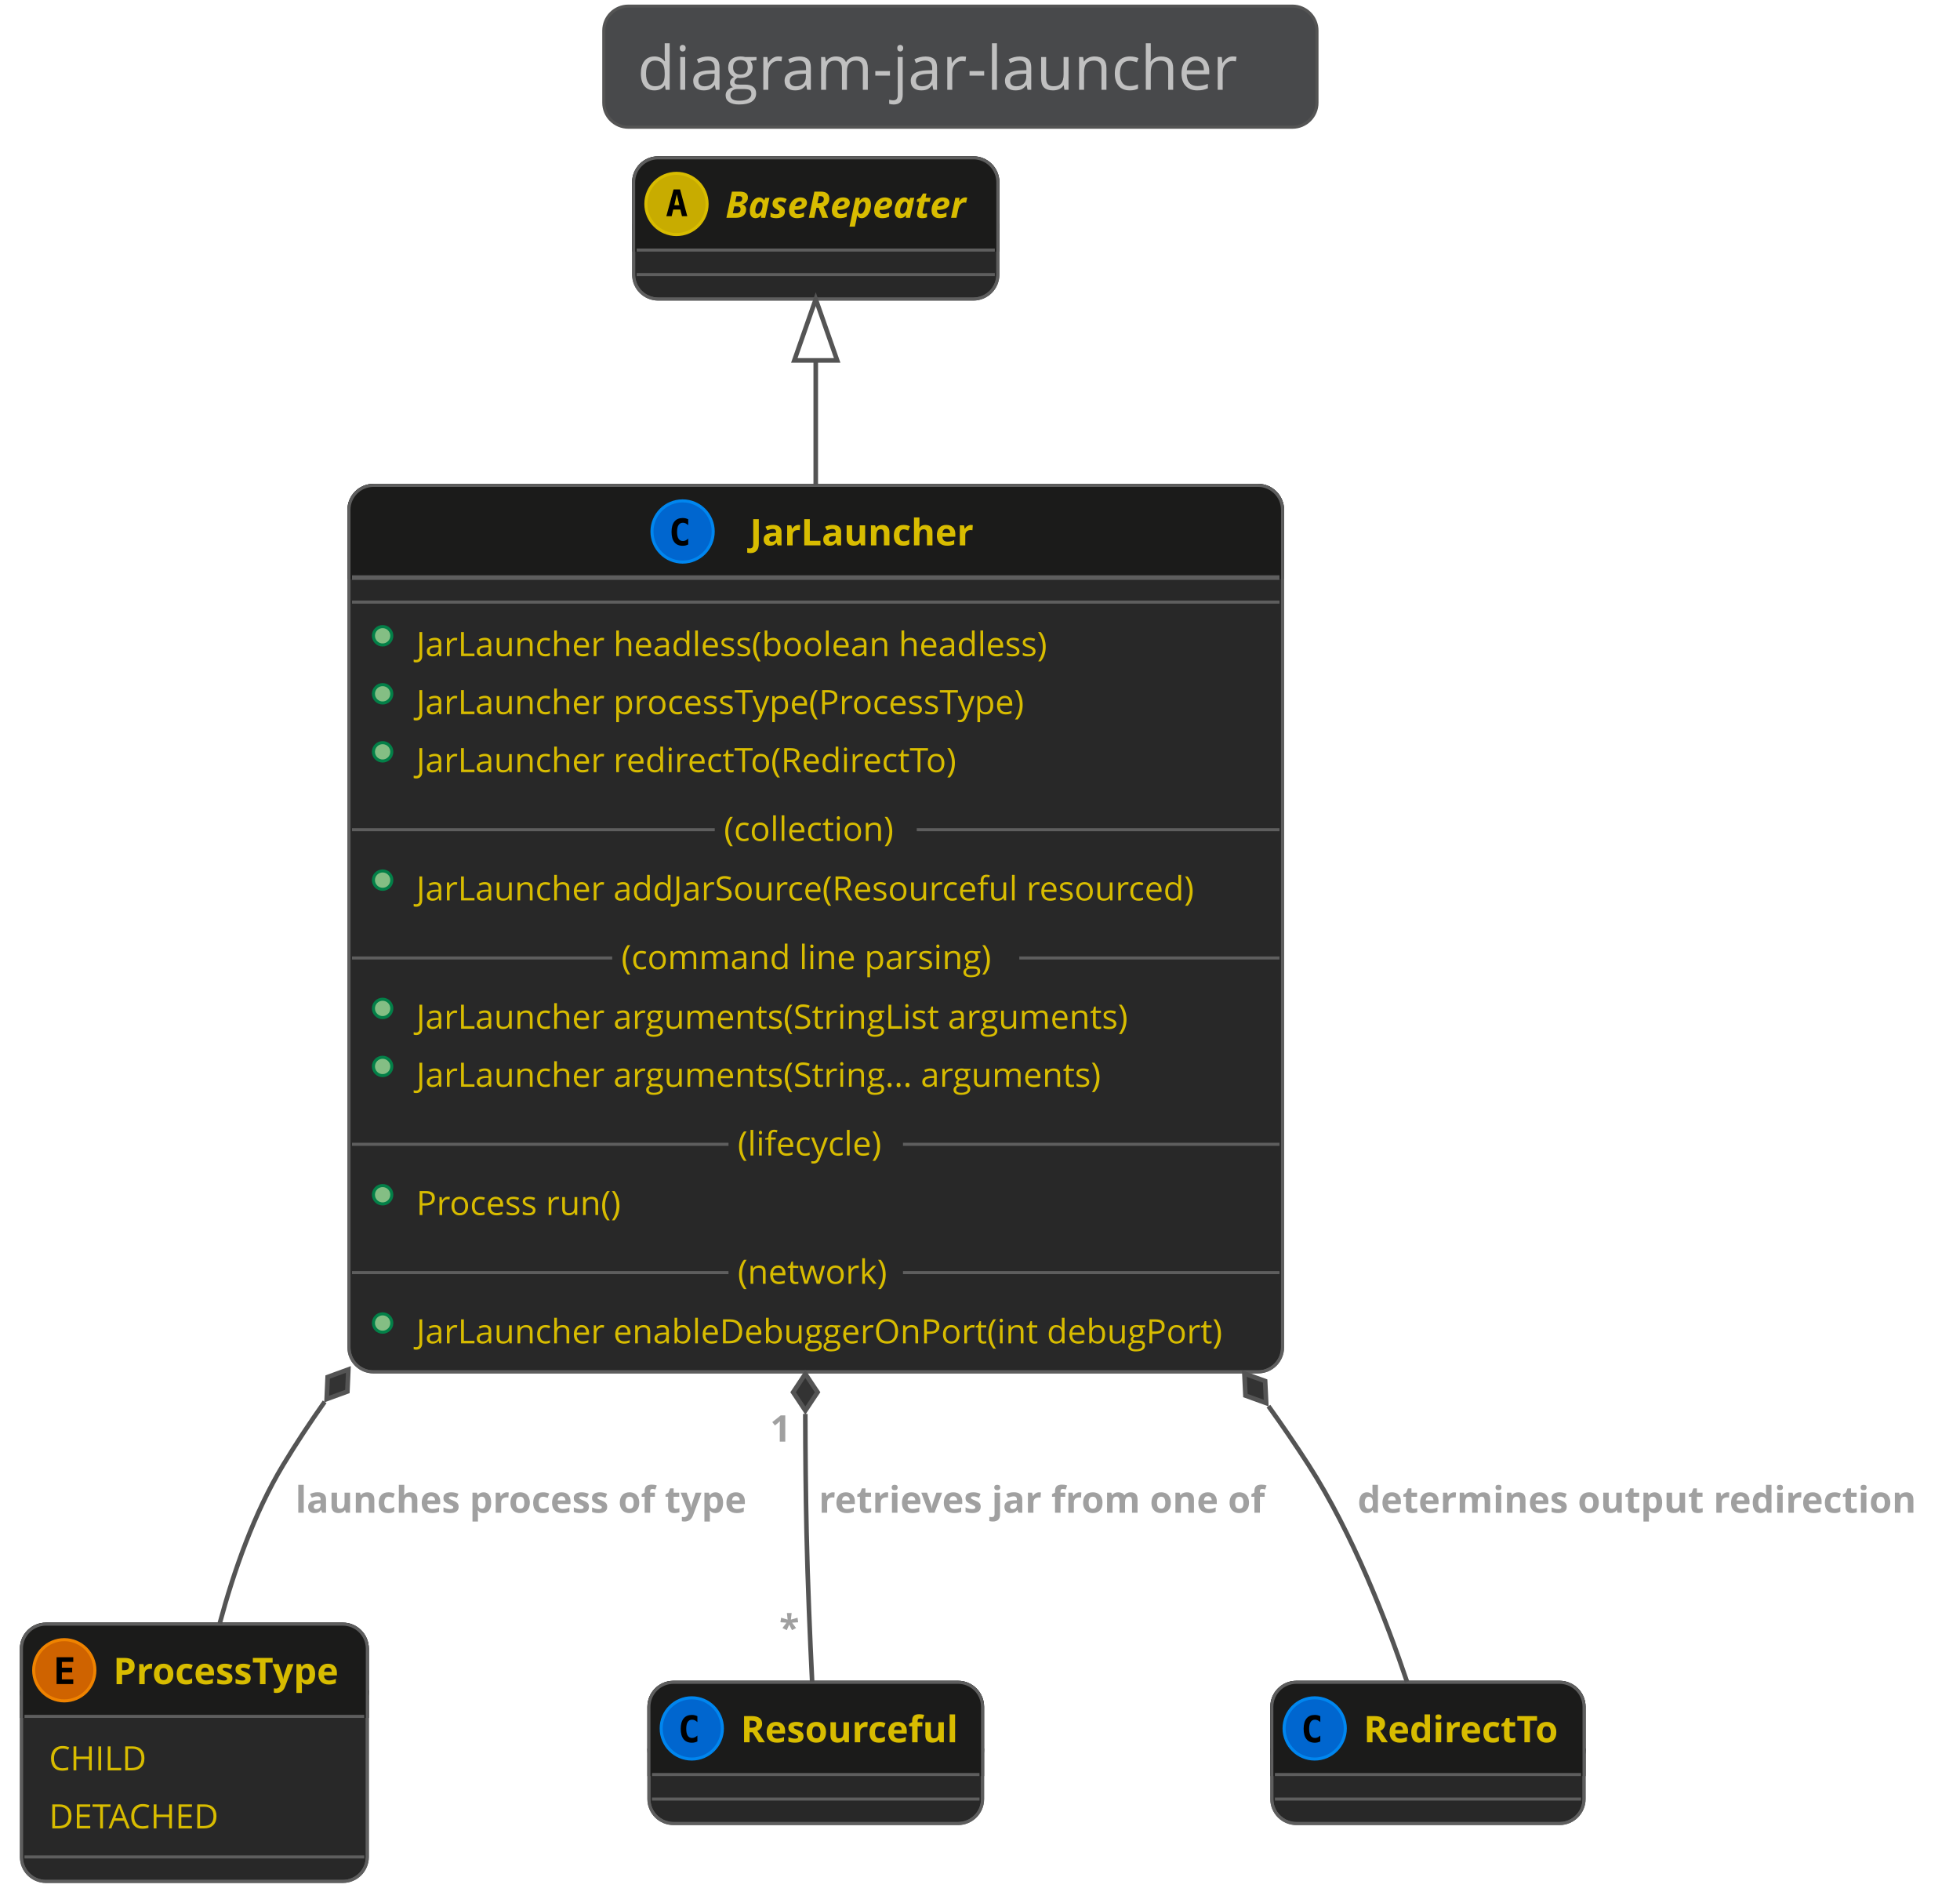
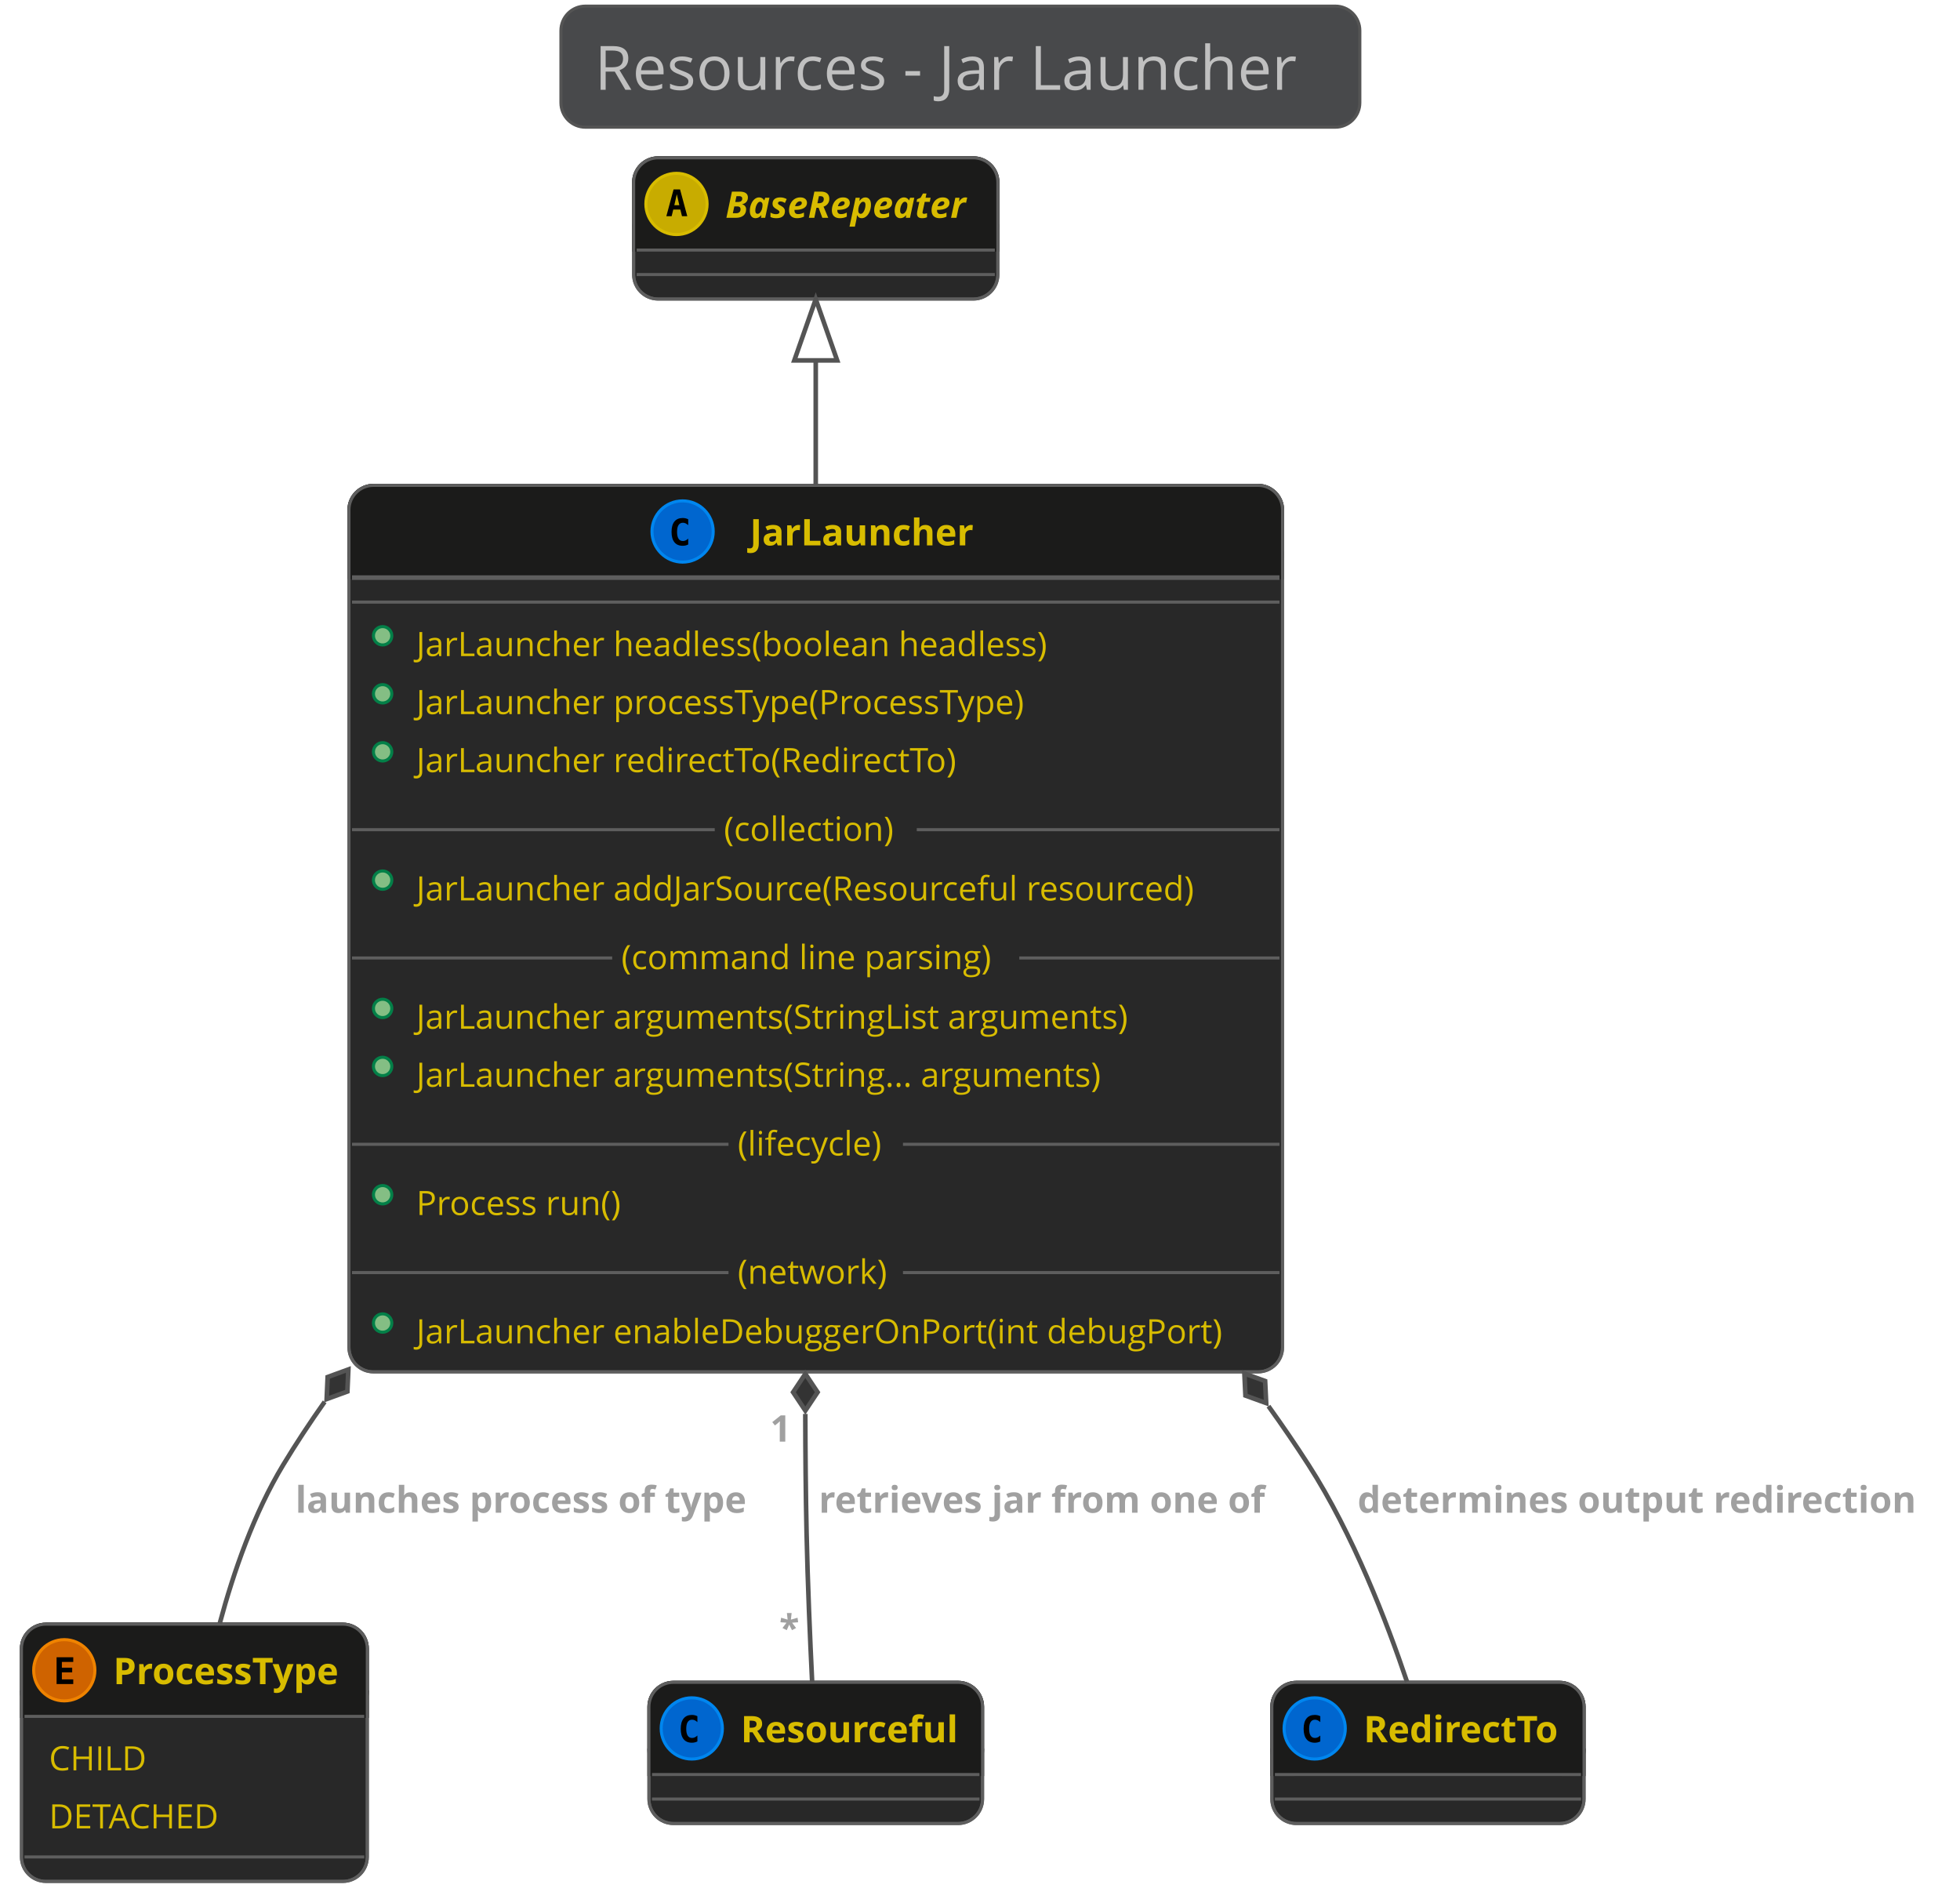
<svg xmlns="http://www.w3.org/2000/svg" contentScriptType="application/ecmascript" contentStyleType="text/css" height="646.875px" preserveAspectRatio="none" style="width:667px;height:646px;background:#333333;" version="1.1" viewBox="0 0 667 646" width="667.708px" zoomAndPan="magnify">
  <defs />
  <g>
-     <rect fill="#48494B" height="41.203" rx="8.333" ry="8.333" style="stroke:#545454;stroke-width:1.042;" width="242.708" x="205.469" y="2.083" />
-     <text fill="#C0C0C0" font-family="Open Sans,Avenir,Nunito,Arial,Helvetica,SansSerif" font-size="20.833" lengthAdjust="spacing" textLength="219.792" x="216.927" y="30.558">diagram-jar-launcher</text>
+     <rect fill="#48494B" height="41.203" rx="8.333" ry="8.333" style="stroke:#545454;stroke-width:1.042;" width="271.875" x="190.885" y="2.083" />
+     <text fill="#C0C0C0" font-family="Open Sans,Avenir,Nunito,Arial,Helvetica,SansSerif" font-size="20.833" lengthAdjust="spacing" textLength="248.958" x="202.344" y="30.558">Resources - Jar Launcher</text>
    <rect codeLine="6" fill="#282828" height="48.055" id="BaseRepeater" rx="8.333" ry="8.333" style="stroke:#5E5E5E;stroke-width:1.042;" width="123.958" x="215.625" y="53.703" />
    <rect fill="#1B1B1A" height="31.388" rx="8.333" ry="8.333" style="stroke:#1B1B1A;stroke-width:1.042;" width="123.958" x="215.625" y="53.703" />
    <rect fill="#1B1B1A" height="8.333" style="stroke:#1B1B1A;stroke-width:1.042;" width="123.958" x="215.625" y="76.758" />
    <rect codeLine="6" fill="none" height="48.055" id="BaseRepeater" rx="8.333" ry="8.333" style="stroke:#5E5E5E;stroke-width:1.042;" width="123.958" x="215.625" y="53.703" />
    <ellipse cx="230.208" cy="69.397" fill="#C8AC00" rx="10.417" ry="10.417" style="stroke:#D8BC00;stroke-width:1.042;" />
    <path d="M230.322,66.099 L229.474,69.828 L231.177,69.828 Z M229.224,64.451 L231.427,64.451 L233.887,73.564 L232.086,73.564 L231.525,71.311 L229.114,71.311 L228.565,73.564 L226.764,73.564 Z " fill="#000000" />
    <text fill="#D8BC00" font-family="Open Sans,Avenir,Nunito,Arial,Helvetica,SansSerif" font-size="12.5" font-style="italic" font-weight="bold" lengthAdjust="spacing" textLength="86.458" x="246.875" y="74.121">BaseRepeater</text>
    <line style="stroke:#5E5E5E;stroke-width:1.042;" x1="216.667" x2="338.542" y1="85.091" y2="85.091" />
    <line style="stroke:#5E5E5E;stroke-width:1.042;" x1="216.667" x2="338.542" y1="93.424" y2="93.424" />
    <rect codeLine="12" fill="#282828" height="301.66" id="JarLauncher" rx="8.333" ry="8.333" style="stroke:#5E5E5E;stroke-width:1.042;" width="317.708" x="118.75" y="165.161" />
    <rect fill="#1B1B1A" height="31.388" rx="8.333" ry="8.333" style="stroke:#1B1B1A;stroke-width:1.042;" width="317.708" x="118.75" y="165.161" />
    <rect fill="#1B1B1A" height="8.333" style="stroke:#1B1B1A;stroke-width:1.042;" width="317.708" x="118.75" y="188.216" />
    <rect codeLine="12" fill="none" height="301.66" id="JarLauncher" rx="8.333" ry="8.333" style="stroke:#5E5E5E;stroke-width:1.042;" width="317.708" x="118.75" y="165.161" />
    <ellipse cx="232.292" cy="180.855" fill="#0066CF" rx="10.417" ry="10.417" style="stroke:#0086EF;stroke-width:1.042;" />
    <path d="M234.202,185.28 Q233.775,185.5 233.305,185.61 Q232.835,185.72 232.316,185.72 Q230.473,185.72 229.502,184.505 Q228.532,183.291 228.532,180.996 Q228.532,178.695 229.502,177.48 Q230.473,176.266 232.316,176.266 Q232.835,176.266 233.311,176.375 Q233.787,176.485 234.202,176.705 L234.202,178.707 Q233.738,178.28 233.302,178.081 Q232.865,177.883 232.401,177.883 Q231.413,177.883 230.909,178.667 Q230.406,179.452 230.406,180.996 Q230.406,182.534 230.909,183.318 Q231.413,184.102 232.401,184.102 Q232.865,184.102 233.302,183.904 Q233.738,183.706 234.202,183.278 Z " fill="#000000" />
    <text fill="#D8BC00" font-family="Open Sans,Avenir,Nunito,Arial,Helvetica,SansSerif" font-size="12.5" font-weight="bold" lengthAdjust="spacing" textLength="76.042" x="255.208" y="185.579">JarLauncher</text>
    <line style="stroke:#5E5E5E;stroke-width:1.562;" x1="119.792" x2="435.417" y1="196.549" y2="196.549" />
    <line style="stroke:#5E5E5E;stroke-width:1.042;" x1="119.792" x2="435.417" y1="204.883" y2="204.883" />
    <ellipse cx="130.208" cy="216.341" fill="#84BE84" rx="3.125" ry="3.125" style="stroke:#038048;stroke-width:1.042;" />
    <text fill="#D8BC00" font-family="Open Sans,Avenir,Nunito,Arial,Helvetica,SansSerif" font-size="11.458" lengthAdjust="spacing" textLength="223.958" x="141.667" y="223.252">JarLauncher headless(boolean headless)</text>
    <ellipse cx="130.208" cy="236.086" fill="#84BE84" rx="3.125" ry="3.125" style="stroke:#038048;stroke-width:1.042;" />
    <text fill="#D8BC00" font-family="Open Sans,Avenir,Nunito,Arial,Helvetica,SansSerif" font-size="11.458" lengthAdjust="spacing" textLength="220.833" x="141.667" y="242.997">JarLauncher processType(ProcessType)</text>
    <ellipse cx="130.208" cy="255.831" fill="#84BE84" rx="3.125" ry="3.125" style="stroke:#038048;stroke-width:1.042;" />
    <text fill="#D8BC00" font-family="Open Sans,Avenir,Nunito,Arial,Helvetica,SansSerif" font-size="11.458" lengthAdjust="spacing" textLength="196.875" x="141.667" y="262.742">JarLauncher redirectTo(RedirectTo)</text>
    <ellipse cx="130.208" cy="299.487" fill="#84BE84" rx="3.125" ry="3.125" style="stroke:#038048;stroke-width:1.042;" />
    <text fill="#D8BC00" font-family="Open Sans,Avenir,Nunito,Arial,Helvetica,SansSerif" font-size="11.458" lengthAdjust="spacing" textLength="279.167" x="141.667" y="306.399">JarLauncher addJarSource(Resourceful resourced)</text>
    <line style="stroke:#5E5E5E;stroke-width:1.042;" x1="119.792" x2="243.229" y1="282.323" y2="282.323" />
    <text fill="#D8BC00" font-family="Open Sans,Avenir,Nunito,Arial,Helvetica,SansSerif" font-size="11.458" lengthAdjust="spacing" textLength="62.5" x="246.354" y="286.133">(collection)</text>
    <line style="stroke:#5E5E5E;stroke-width:1.042;" x1="311.979" x2="435.417" y1="282.323" y2="282.323" />
    <ellipse cx="130.208" cy="343.144" fill="#84BE84" rx="3.125" ry="3.125" style="stroke:#038048;stroke-width:1.042;" />
    <text fill="#D8BC00" font-family="Open Sans,Avenir,Nunito,Arial,Helvetica,SansSerif" font-size="11.458" lengthAdjust="spacing" textLength="255.208" x="141.667" y="350.055">JarLauncher arguments(StringList arguments)</text>
    <ellipse cx="130.208" cy="362.889" fill="#84BE84" rx="3.125" ry="3.125" style="stroke:#038048;stroke-width:1.042;" />
    <text fill="#D8BC00" font-family="Open Sans,Avenir,Nunito,Arial,Helvetica,SansSerif" font-size="11.458" lengthAdjust="spacing" textLength="244.792" x="141.667" y="369.8">JarLauncher arguments(String... arguments)</text>
    <line style="stroke:#5E5E5E;stroke-width:1.042;" x1="119.792" x2="208.333" y1="325.98" y2="325.98" />
    <text fill="#D8BC00" font-family="Open Sans,Avenir,Nunito,Arial,Helvetica,SansSerif" font-size="11.458" lengthAdjust="spacing" textLength="132.292" x="211.458" y="329.789">(command line parsing)</text>
    <line style="stroke:#5E5E5E;stroke-width:1.042;" x1="346.875" x2="435.417" y1="325.98" y2="325.98" />
    <ellipse cx="130.208" cy="406.545" fill="#84BE84" rx="3.125" ry="3.125" style="stroke:#038048;stroke-width:1.042;" />
    <text fill="#D8BC00" font-family="Open Sans,Avenir,Nunito,Arial,Helvetica,SansSerif" font-size="11.458" lengthAdjust="spacing" textLength="75" x="141.667" y="413.456">Process run()</text>
    <line style="stroke:#5E5E5E;stroke-width:1.042;" x1="119.792" x2="247.917" y1="389.381" y2="389.381" />
    <text fill="#D8BC00" font-family="Open Sans,Avenir,Nunito,Arial,Helvetica,SansSerif" font-size="11.458" lengthAdjust="spacing" textLength="53.125" x="251.042" y="393.19">(lifecycle)</text>
    <line style="stroke:#5E5E5E;stroke-width:1.042;" x1="307.292" x2="435.417" y1="389.381" y2="389.381" />
    <ellipse cx="130.208" cy="450.201" fill="#84BE84" rx="3.125" ry="3.125" style="stroke:#038048;stroke-width:1.042;" />
    <text fill="#D8BC00" font-family="Open Sans,Avenir,Nunito,Arial,Helvetica,SansSerif" font-size="11.458" lengthAdjust="spacing" textLength="285.417" x="141.667" y="457.113">JarLauncher enableDebuggerOnPort(int debugPort)</text>
    <line style="stroke:#5E5E5E;stroke-width:1.042;" x1="119.792" x2="247.917" y1="433.037" y2="433.037" />
    <text fill="#D8BC00" font-family="Open Sans,Avenir,Nunito,Arial,Helvetica,SansSerif" font-size="11.458" lengthAdjust="spacing" textLength="53.125" x="251.042" y="436.847">(network)</text>
    <line style="stroke:#5E5E5E;stroke-width:1.042;" x1="307.292" x2="435.417" y1="433.037" y2="433.037" />
    <rect codeLine="29" fill="#282828" height="87.545" id="JarLauncher.ProcessType" rx="8.333" ry="8.333" style="stroke:#5E5E5E;stroke-width:1.042;" width="117.708" x="7.292" y="552.661" />
    <rect fill="#1B1B1A" height="31.388" rx="8.333" ry="8.333" style="stroke:#1B1B1A;stroke-width:1.042;" width="117.708" x="7.292" y="552.661" />
    <rect fill="#1B1B1A" height="8.333" style="stroke:#1B1B1A;stroke-width:1.042;" width="117.708" x="7.292" y="575.716" />
    <rect codeLine="29" fill="none" height="87.545" id="JarLauncher.ProcessType" rx="8.333" ry="8.333" style="stroke:#5E5E5E;stroke-width:1.042;" width="117.708" x="7.292" y="552.661" />
    <ellipse cx="21.875" cy="568.355" fill="#CF6300" rx="10.417" ry="10.417" style="stroke:#EF8300;stroke-width:1.042;" />
    <path d="M24.931,573.043 L19.255,573.043 L19.255,563.93 L24.931,563.93 L24.931,565.517 L21.055,565.517 L21.055,567.482 L24.565,567.482 L24.565,569.069 L21.055,569.069 L21.055,571.456 L24.931,571.456 Z " fill="#000000" />
    <text fill="#D8BC00" font-family="Open Sans,Avenir,Nunito,Arial,Helvetica,SansSerif" font-size="12.5" font-weight="bold" lengthAdjust="spacing" textLength="80.208" x="38.542" y="573.079">ProcessType</text>
    <line style="stroke:#5E5E5E;stroke-width:1.042;" x1="8.333" x2="123.958" y1="584.049" y2="584.049" />
    <text fill="#D8BC00" font-family="Open Sans,Avenir,Nunito,Arial,Helvetica,SansSerif" font-size="11.458" lengthAdjust="spacing" textLength="34.375" x="16.667" y="602.419">CHILD</text>
    <text fill="#D8BC00" font-family="Open Sans,Avenir,Nunito,Arial,Helvetica,SansSerif" font-size="11.458" lengthAdjust="spacing" textLength="61.458" x="16.667" y="622.164">DETACHED</text>
    <line style="stroke:#5E5E5E;stroke-width:1.042;" x1="8.333" x2="123.958" y1="631.873" y2="631.873" />
    <rect fill="#282828" height="48.055" id="Resourceful" rx="8.333" ry="8.333" style="stroke:#5E5E5E;stroke-width:1.042;" width="113.542" x="220.833" y="572.453" />
    <rect fill="#1B1B1A" height="31.388" rx="8.333" ry="8.333" style="stroke:#1B1B1A;stroke-width:1.042;" width="113.542" x="220.833" y="572.453" />
    <rect fill="#1B1B1A" height="8.333" style="stroke:#1B1B1A;stroke-width:1.042;" width="113.542" x="220.833" y="595.508" />
    <rect fill="none" height="48.055" id="Resourceful" rx="8.333" ry="8.333" style="stroke:#5E5E5E;stroke-width:1.042;" width="113.542" x="220.833" y="572.453" />
    <ellipse cx="235.417" cy="588.147" fill="#0066CF" rx="10.417" ry="10.417" style="stroke:#0086EF;stroke-width:1.042;" />
    <path d="M237.327,592.572 Q236.9,592.792 236.43,592.902 Q235.96,593.011 235.441,593.011 Q233.598,593.011 232.627,591.797 Q231.657,590.582 231.657,588.287 Q231.657,585.986 232.627,584.772 Q233.598,583.557 235.441,583.557 Q235.96,583.557 236.436,583.667 Q236.912,583.777 237.327,583.997 L237.327,585.999 Q236.863,585.571 236.427,585.373 Q235.99,585.175 235.526,585.175 Q234.538,585.175 234.034,585.959 Q233.531,586.743 233.531,588.287 Q233.531,589.825 234.034,590.61 Q234.538,591.394 235.526,591.394 Q235.99,591.394 236.427,591.196 Q236.863,590.997 237.327,590.57 Z " fill="#000000" />
    <text fill="#D8BC00" font-family="Open Sans,Avenir,Nunito,Arial,Helvetica,SansSerif" font-size="12.5" font-weight="bold" lengthAdjust="spacing" textLength="76.042" x="252.083" y="592.871">Resourceful</text>
    <line style="stroke:#5E5E5E;stroke-width:1.042;" x1="221.875" x2="333.333" y1="603.841" y2="603.841" />
    <line style="stroke:#5E5E5E;stroke-width:1.042;" x1="221.875" x2="333.333" y1="612.174" y2="612.174" />
    <rect fill="#282828" height="48.055" id="JarLauncher.RedirectTo" rx="8.333" ry="8.333" style="stroke:#5E5E5E;stroke-width:1.042;" width="106.25" x="432.812" y="572.453" />
    <rect fill="#1B1B1A" height="31.388" rx="8.333" ry="8.333" style="stroke:#1B1B1A;stroke-width:1.042;" width="106.25" x="432.812" y="572.453" />
    <rect fill="#1B1B1A" height="8.333" style="stroke:#1B1B1A;stroke-width:1.042;" width="106.25" x="432.812" y="595.508" />
    <rect fill="none" height="48.055" id="JarLauncher.RedirectTo" rx="8.333" ry="8.333" style="stroke:#5E5E5E;stroke-width:1.042;" width="106.25" x="432.812" y="572.453" />
    <ellipse cx="447.396" cy="588.147" fill="#0066CF" rx="10.417" ry="10.417" style="stroke:#0086EF;stroke-width:1.042;" />
    <path d="M449.306,592.572 Q448.879,592.792 448.409,592.902 Q447.939,593.011 447.42,593.011 Q445.577,593.011 444.606,591.797 Q443.636,590.582 443.636,588.287 Q443.636,585.986 444.606,584.772 Q445.577,583.557 447.42,583.557 Q447.939,583.557 448.415,583.667 Q448.891,583.777 449.306,583.997 L449.306,585.999 Q448.842,585.571 448.406,585.373 Q447.97,585.175 447.506,585.175 Q446.517,585.175 446.013,585.959 Q445.51,586.743 445.51,588.287 Q445.51,589.825 446.013,590.61 Q446.517,591.394 447.506,591.394 Q447.97,591.394 448.406,591.196 Q448.842,590.997 449.306,590.57 Z " fill="#000000" />
    <text fill="#D8BC00" font-family="Open Sans,Avenir,Nunito,Arial,Helvetica,SansSerif" font-size="12.5" font-weight="bold" lengthAdjust="spacing" textLength="68.75" x="464.062" y="592.871">RedirectTo</text>
    <line style="stroke:#5E5E5E;stroke-width:1.042;" x1="433.854" x2="538.021" y1="603.841" y2="603.841" />
    <line style="stroke:#5E5E5E;stroke-width:1.042;" x1="433.854" x2="538.021" y1="612.174" y2="612.174" />
    <path codeLine="8" d="M277.604,122.796 C277.604,135.38 277.604,149.849 277.604,165.078 " fill="none" id="BaseRepeater-backto-JarLauncher" style="stroke:#545454;stroke-width:1.562;" />
    <polygon fill="none" points="270.312,122.64,277.604,101.807,284.896,122.64,270.312,122.64" style="stroke:#545454;stroke-width:1.562;" />
    <path codeLine="9" d="M110.479,477.005 C105.469,484.078 100.74,491.245 96.354,498.495 C86.417,514.932 79.469,534.932 74.76,552.484 " fill="none" id="JarLauncher-backto-JarLauncher.ProcessType" style="stroke:#545454;stroke-width:1.562;" />
    <polygon fill="#333333" points="118.552,465.995,111.497,468.572,111.162,476.076,118.218,473.499,118.552,465.995" style="stroke:#545454;stroke-width:1.562;" />
    <text fill="#A0A0A0" font-family="Open Sans,Avenir,Nunito,Arial,Helvetica,SansSerif" font-size="12.5" font-weight="bold" lengthAdjust="spacing" textLength="161.458" x="100.521" y="514.746">launches process of type</text>
    <path codeLine="10" d="M274.052,481.13 C274.073,494.755 274.198,508.317 274.479,521.411 C274.844,538.505 275.667,557.797 276.385,572.39 " fill="none" id="JarLauncher-backto-Resourceful" style="stroke:#545454;stroke-width:1.562;" />
    <polygon fill="#333333" points="274.062,467.495,269.896,473.745,274.062,479.995,278.229,473.745,274.062,467.495" style="stroke:#545454;stroke-width:1.562;" />
    <text fill="#A0A0A0" font-family="Open Sans,Avenir,Nunito,Arial,Helvetica,SansSerif" font-size="12.5" font-weight="bold" lengthAdjust="spacing" textLength="158.333" x="278.646" y="514.746">retrieves jar from one of</text>
    <text fill="#A0A0A0" font-family="Open Sans,Avenir,Nunito,Arial,Helvetica,SansSerif" font-size="12.5" font-weight="bold" lengthAdjust="spacing" textLength="8.333" x="262.079" y="490.551">1</text>
    <text fill="#A0A0A0" font-family="Open Sans,Avenir,Nunito,Arial,Helvetica,SansSerif" font-size="12.5" font-weight="bold" lengthAdjust="spacing" textLength="6.25" x="265.19" y="558.373">*</text>
    <path codeLine="11" d="M431.667,478.484 C436.438,485.12 441,491.796 445.312,498.495 C460.417,521.963 471.979,551.974 478.833,572.338 " fill="none" id="JarLauncher-backto-JarLauncher.RedirectTo" style="stroke:#545454;stroke-width:1.562;" />
    <polygon fill="#333333" points="423.469,467.38,423.826,474.883,430.889,477.439,430.532,469.936,423.469,467.38" style="stroke:#545454;stroke-width:1.562;" />
    <text fill="#A0A0A0" font-family="Open Sans,Avenir,Nunito,Arial,Helvetica,SansSerif" font-size="12.5" font-weight="bold" lengthAdjust="spacing" textLength="194.792" x="461.979" y="514.746">determines output redirection</text>
  </g>
</svg>
